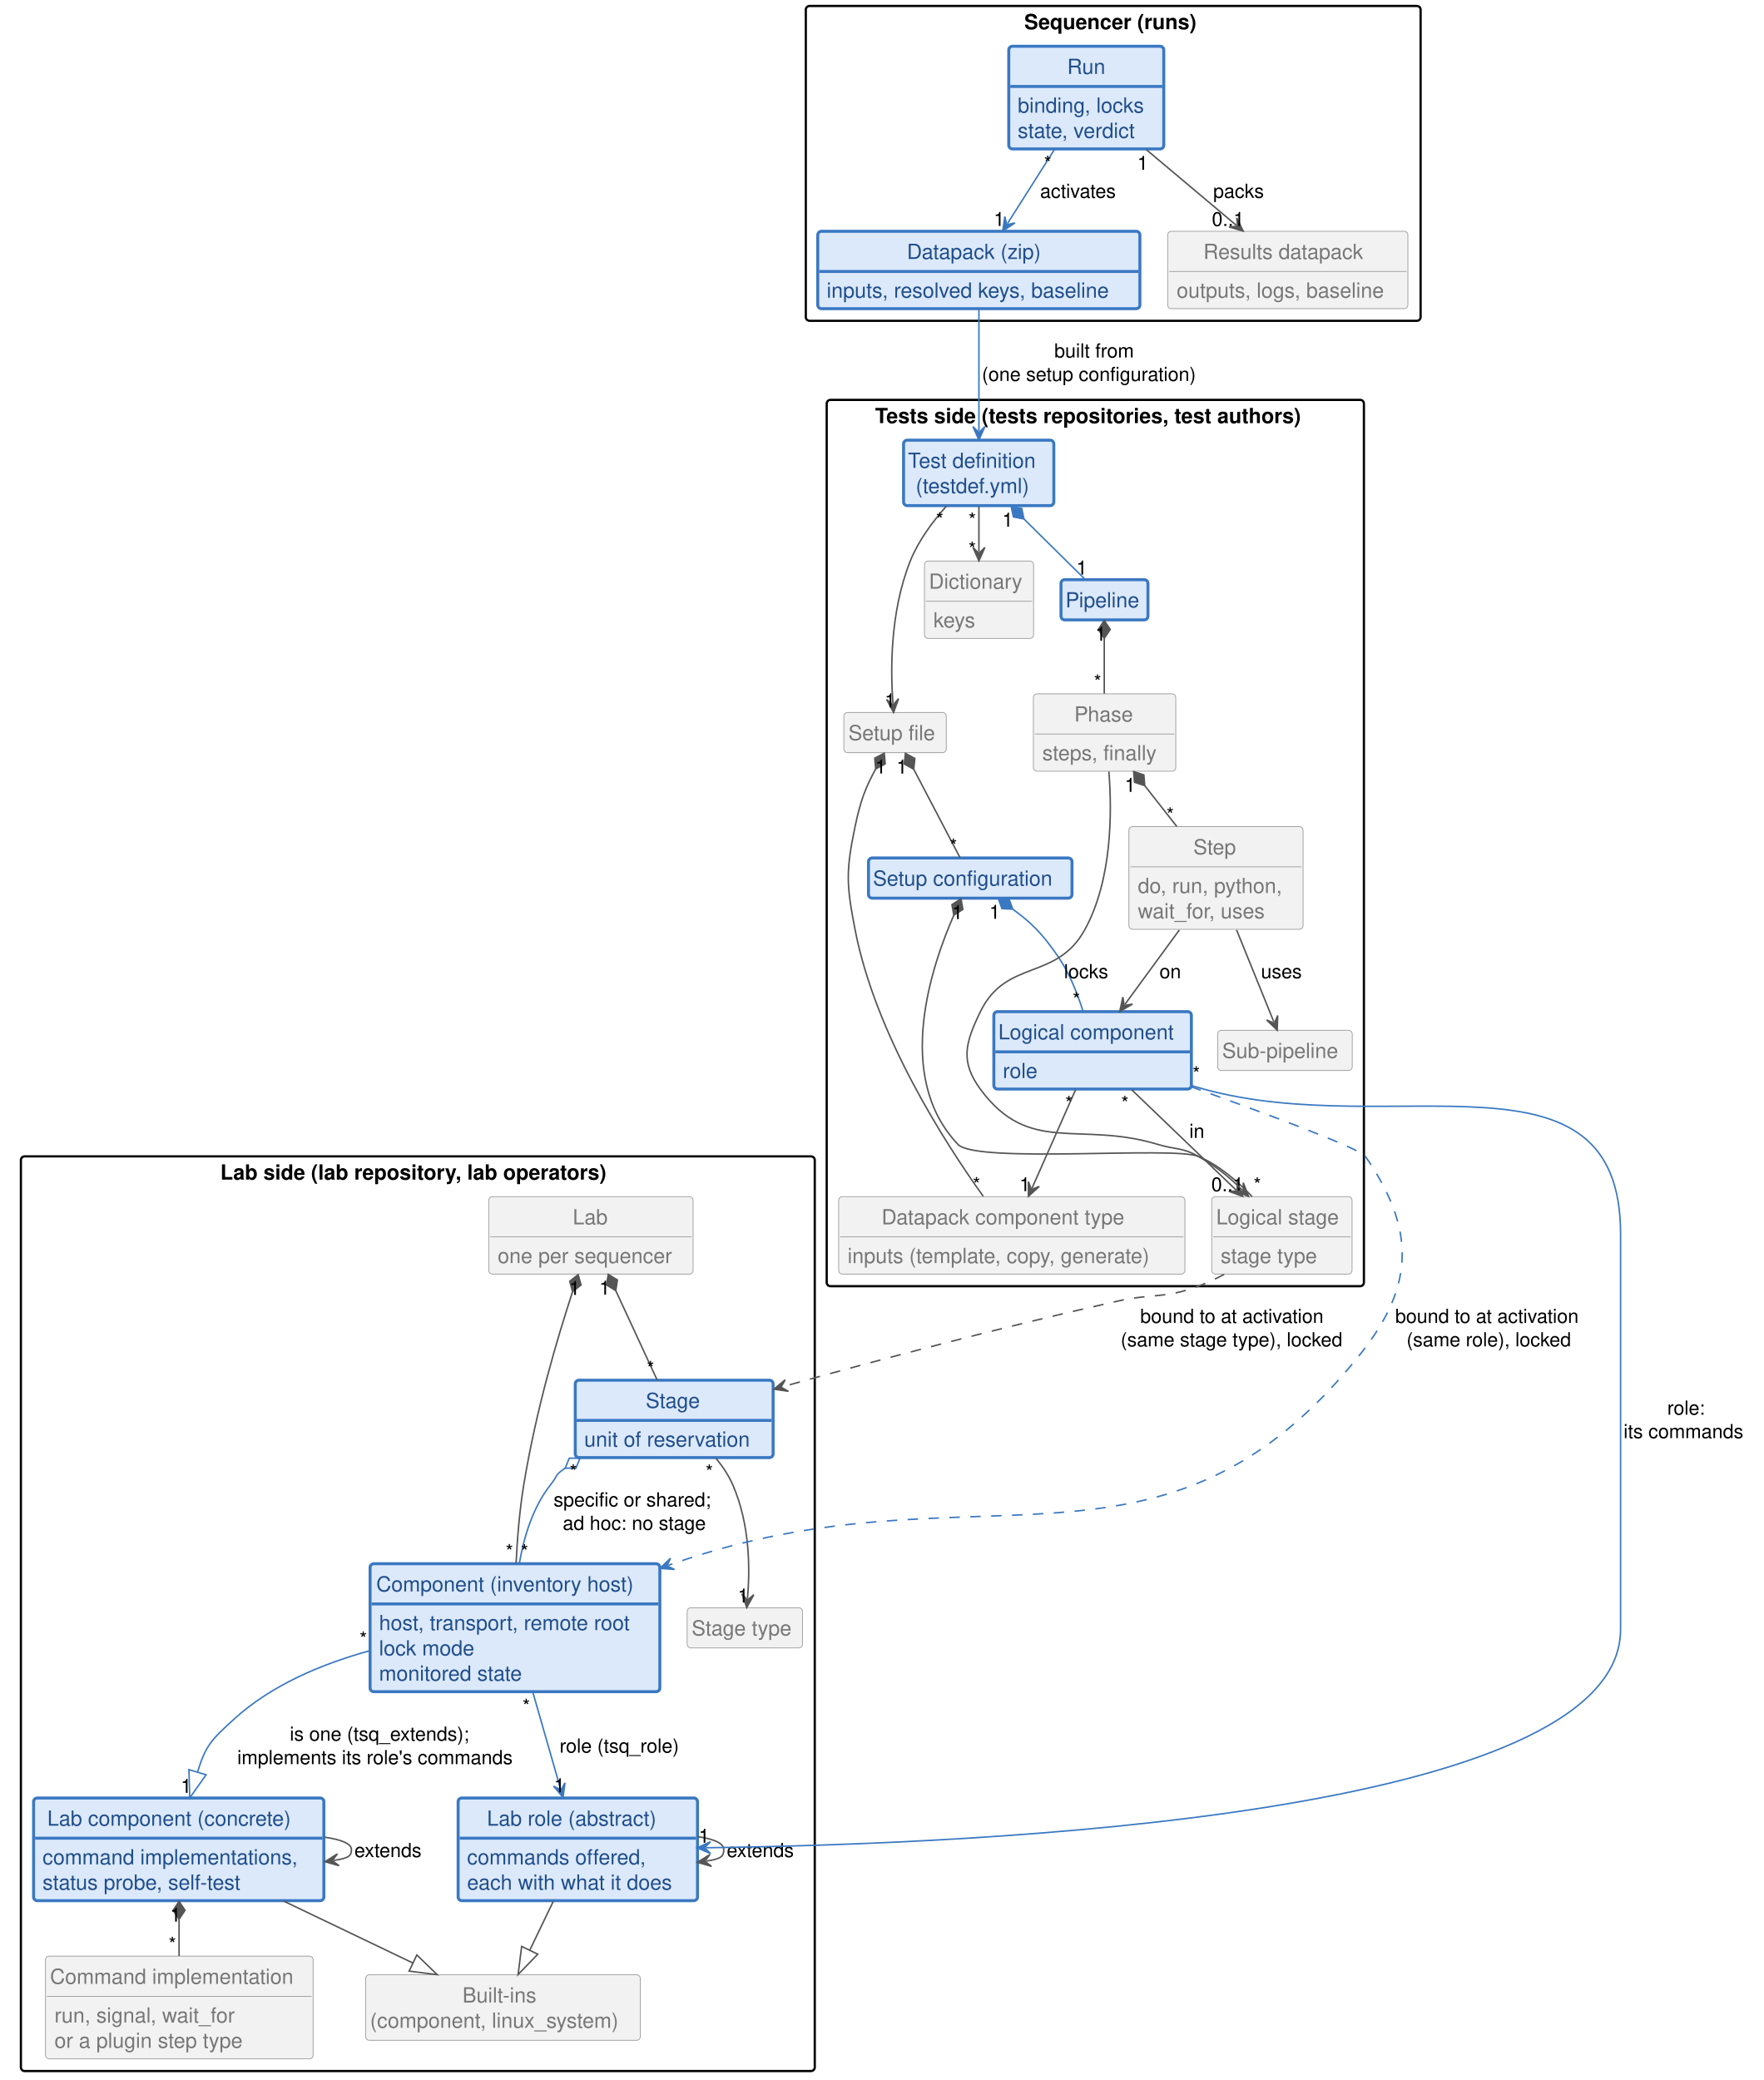
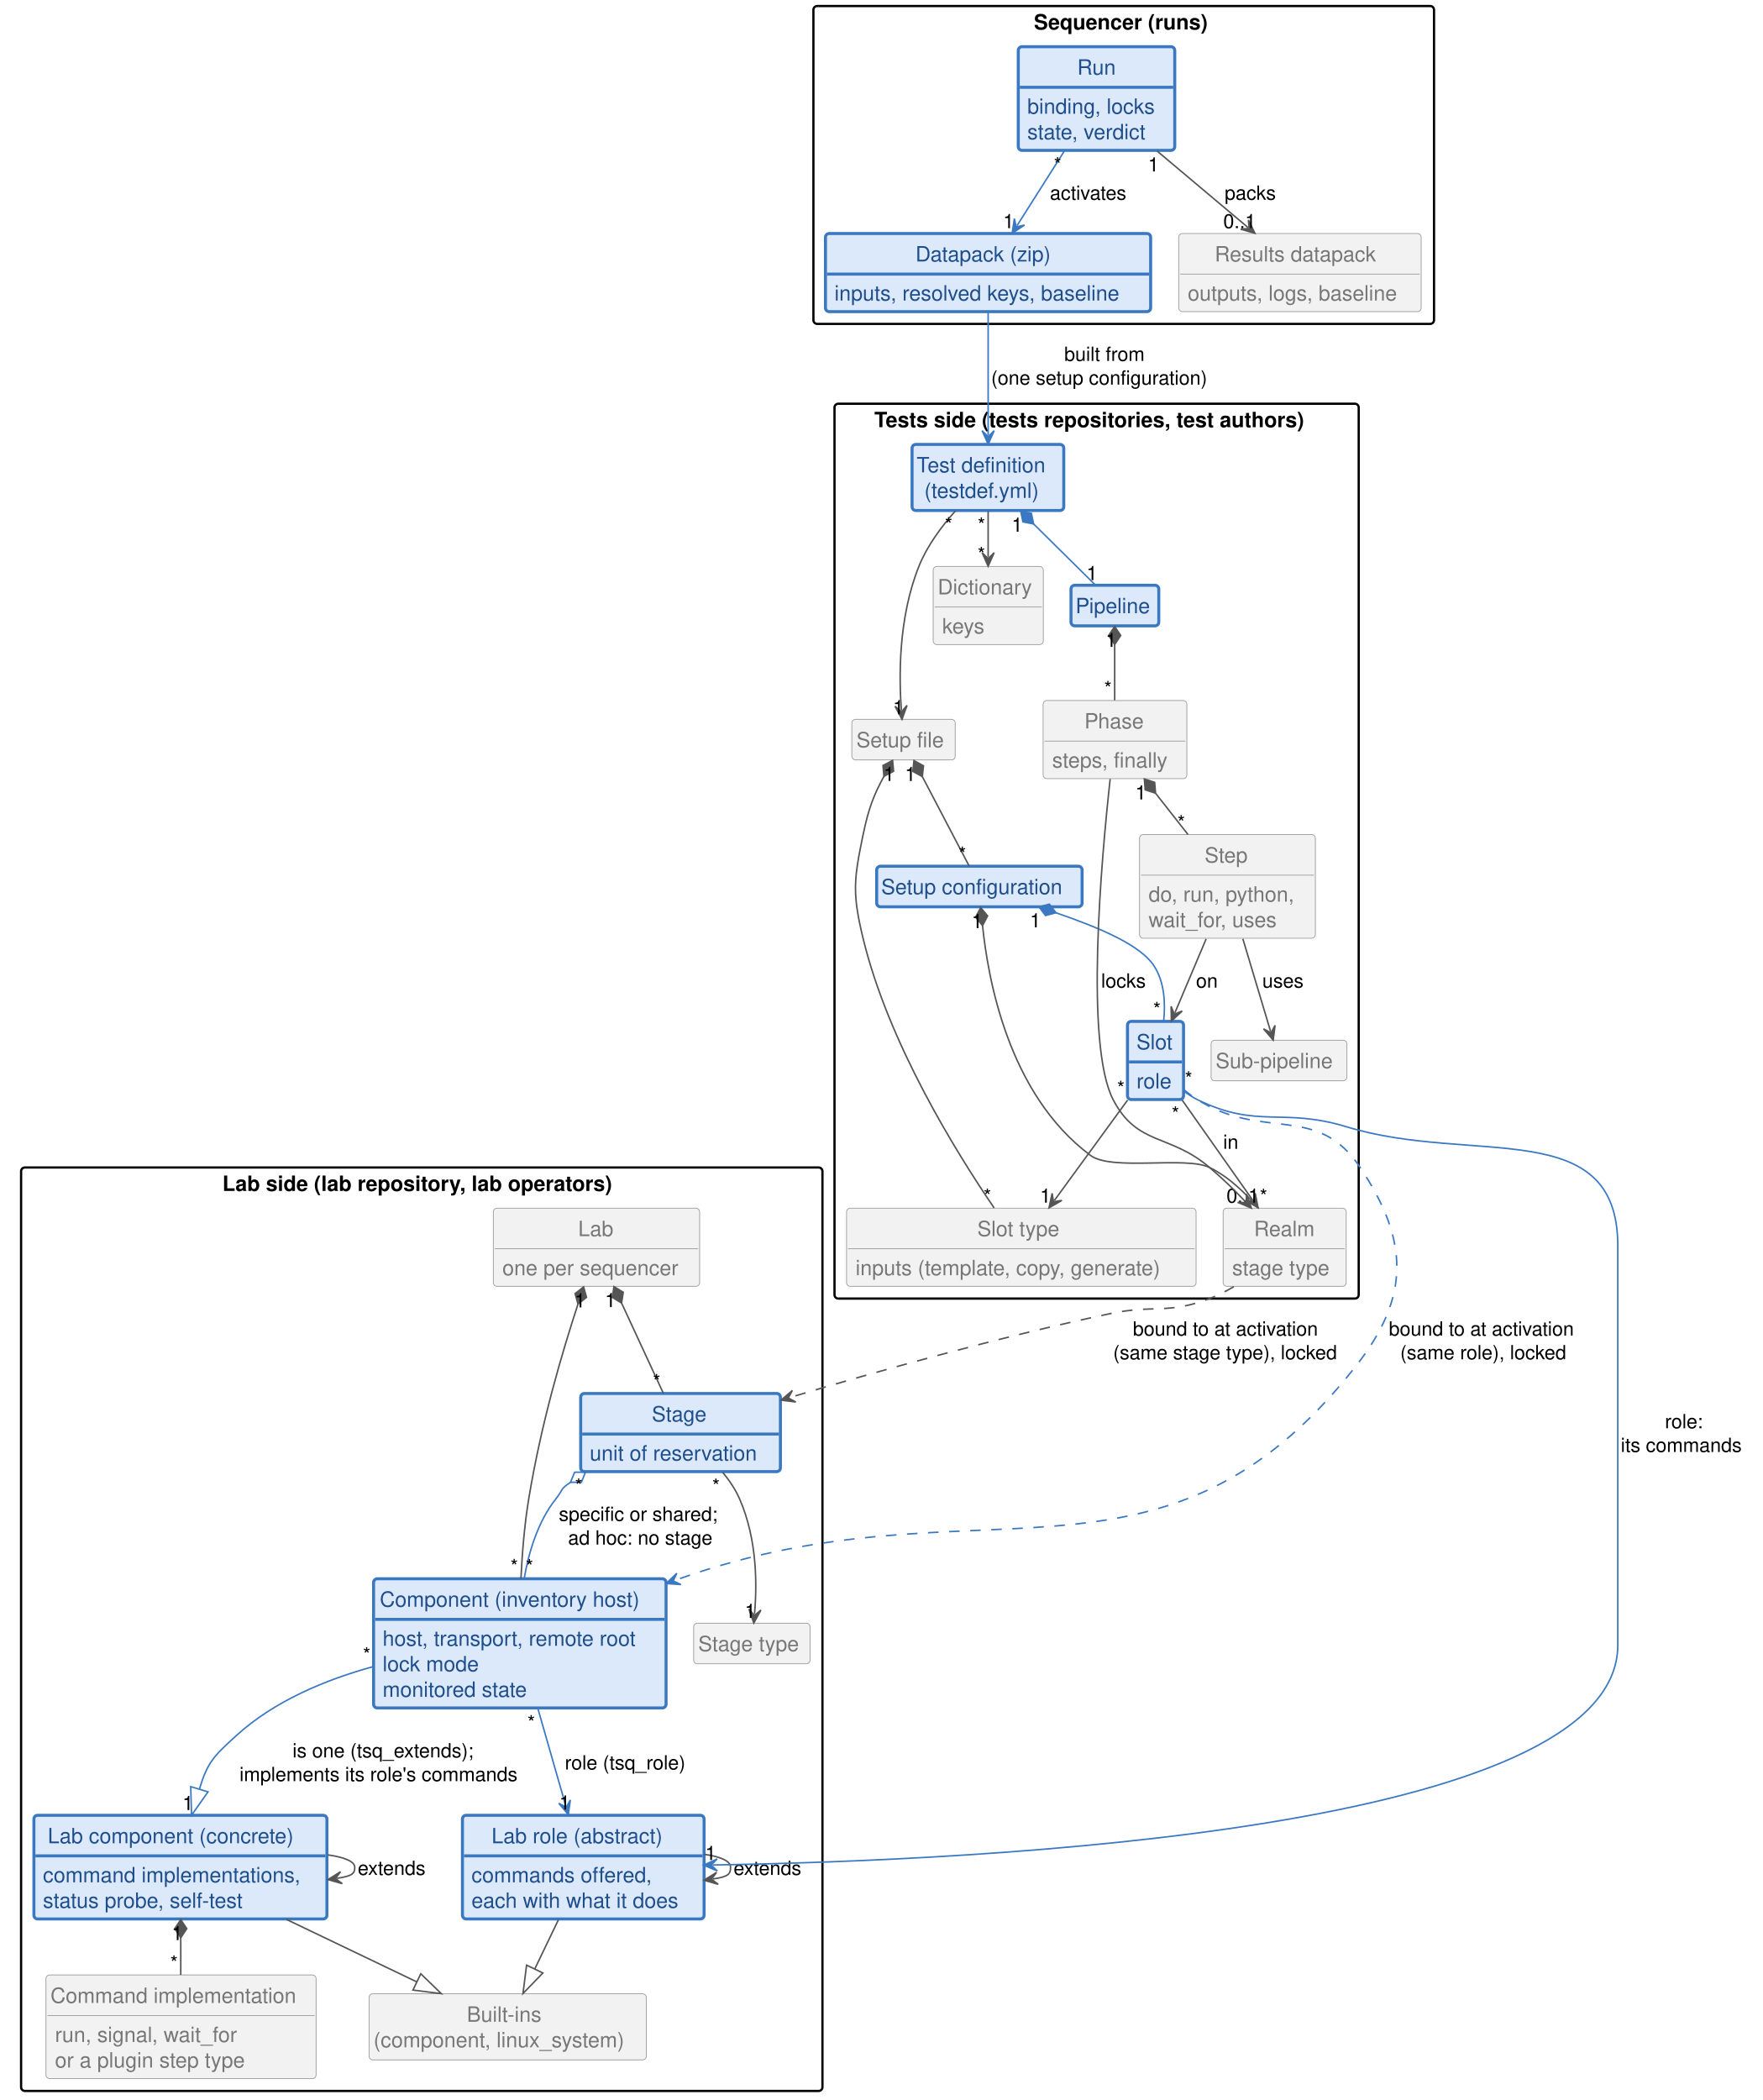
- <svg xmlns="http://www.w3.org/2000/svg" contentStyleType="text/css" data-diagram-type="CLASS" height="1394px" preserveAspectRatio="none" style="width:1182px;height:1394px;background:#FFFFFF;" version="1.1" viewBox="0 0 1182 1394" width="1182px" zoomAndPan="magnify">
+ <svg xmlns="http://www.w3.org/2000/svg" contentStyleType="text/css" data-diagram-type="CLASS" height="1394px" preserveAspectRatio="none" style="width:1170px;height:1394px;background:#FFFFFF;" version="1.1" viewBox="0 0 1170 1394" width="1170px" zoomAndPan="magnify">
  <defs />
  <g>
    <g class="cluster" data-entity="labside" data-source-line="16" data-uid="ent0002" id="cluster_labside">
      <rect fill="none" height="613" rx="2.5" ry="2.5" style="stroke:#000000;stroke-width:1.5;" width="532" x="14" y="775" />
      <text fill="#000000" font-family="Helvetica" font-size="14" font-weight="bold" lengthAdjust="spacing" textLength="264.735" x="147.632" y="790.562">Lab side (lab repository, lab operators)</text>
    </g>
    <g class="cluster" data-entity="testside" data-source-line="44" data-uid="ent0011" id="cluster_testside">
-       <rect fill="none" height="594" rx="2.5" ry="2.5" style="stroke:#000000;stroke-width:1.5;" width="360" x="554" y="268" />
-       <text fill="#000000" font-family="Helvetica" font-size="14" font-weight="bold" lengthAdjust="spacing" textLength="295.101" x="586.45" y="283.562">Tests side (tests repositories, test authors)</text>
+       <rect fill="none" height="594" rx="2.5" ry="2.5" style="stroke:#000000;stroke-width:1.5;" width="348" x="554" y="268" />
+       <text fill="#000000" font-family="Helvetica" font-size="14" font-weight="bold" lengthAdjust="spacing" textLength="295.101" x="580.45" y="283.562">Tests side (tests repositories, test authors)</text>
    </g>
    <g class="cluster" data-entity="runside" data-source-line="71" data-uid="ent0023" id="cluster_runside">
      <rect fill="none" height="211" rx="2.5" ry="2.5" style="stroke:#000000;stroke-width:1.5;" width="412" x="540" y="4" />
      <text fill="#000000" font-family="Helvetica" font-size="14" font-weight="bold" lengthAdjust="spacing" textLength="119.226" x="686.387" y="19.562">Sequencer (runs)</text>
    </g>
    <g class="entity" data-entity="Lab" data-source-line="17" data-uid="ent0003" id="entity_Lab">
      <rect fill="#F2F2F2" height="51.879" rx="2.5" ry="2.5" style="stroke:#9A9A9A;stroke-width:0.5;" width="136.975" x="327.5" y="802" />
      <text fill="#777777" font-family="Helvetica" font-size="14" lengthAdjust="spacing" textLength="24.35" x="383.812" y="820.562">Lab</text>
      <line style="stroke:#9A9A9A;stroke-width:0.5;" x1="328.5" x2="463.475" y1="828.939" y2="828.939" />
      <text fill="#777777" font-family="Helvetica" font-size="14" lengthAdjust="spacing" textLength="124.975" x="333.5" y="846.502">one per sequencer</text>
    </g>
    <g class="entity" data-entity="Stage" data-source-line="20" data-uid="ent0004" id="entity_Stage">
      <rect fill="#DCE9FA" height="51.879" rx="2.5" ry="2.5" style="stroke:#3A78C2;stroke-width:2;" width="132.593" x="385.5" y="925" />
      <text fill="#1F4E8C" font-family="Helvetica" font-size="14" lengthAdjust="spacing" textLength="38.172" x="432.71" y="943.562">Stage</text>
      <line style="stroke:#3A78C2;stroke-width:2;" x1="386.5" x2="517.093" y1="951.939" y2="951.939" />
      <text fill="#1F4E8C" font-family="Helvetica" font-size="14" lengthAdjust="spacing" textLength="120.593" x="391.5" y="969.502">unit of reservation</text>
    </g>
    <g class="entity" data-entity="StageType" data-source-line="23" data-uid="ent0005" id="entity_StageType">
      <rect fill="#F2F2F2" height="26.939" rx="2.5" ry="2.5" style="stroke:#9A9A9A;stroke-width:0.5;" width="77.292" x="460.5" y="1077.5" />
      <text fill="#777777" font-family="Helvetica" font-size="14" lengthAdjust="spacing" textLength="71.292" x="463.5" y="1096.062">Stage type</text>
    </g>
    <g class="entity" data-entity="Component" data-source-line="24" data-uid="ent0006" id="entity_Component">
      <rect fill="#DCE9FA" height="85.758" rx="2.5" ry="2.5" style="stroke:#3A78C2;stroke-width:2;" width="194.185" x="248" y="1048" />
      <text fill="#1F4E8C" font-family="Helvetica" font-size="14" lengthAdjust="spacing" textLength="185.944" x="252.12" y="1066.562">Component (inventory host)</text>
      <line style="stroke:#3A78C2;stroke-width:2;" x1="249" x2="441.185" y1="1074.939" y2="1074.939" />
      <text fill="#1F4E8C" font-family="Helvetica" font-size="14" lengthAdjust="spacing" textLength="182.185" x="254" y="1092.502">host, transport, remote root</text>
      <text fill="#1F4E8C" font-family="Helvetica" font-size="14" lengthAdjust="spacing" textLength="68.797" x="254" y="1109.441">lock mode</text>
      <text fill="#1F4E8C" font-family="Helvetica" font-size="14" lengthAdjust="spacing" textLength="103.811" x="254" y="1126.381">monitored state</text>
    </g>
    <g class="entity" data-entity="LabRole" data-source-line="29" data-uid="ent0007" id="entity_LabRole">
      <rect fill="#DCE9FA" height="68.818" rx="2.5" ry="2.5" style="stroke:#3A78C2;stroke-width:2;" width="160.422" x="307" y="1205" />
      <text fill="#1F4E8C" font-family="Helvetica" font-size="14" lengthAdjust="spacing" textLength="121.769" x="326.327" y="1223.562">Lab role (abstract)</text>
      <line style="stroke:#3A78C2;stroke-width:2;" x1="308" x2="466.422" y1="1231.939" y2="1231.939" />
      <text fill="#1F4E8C" font-family="Helvetica" font-size="14" lengthAdjust="spacing" textLength="129.91" x="313" y="1249.502">commands offered,</text>
      <text fill="#1F4E8C" font-family="Helvetica" font-size="14" lengthAdjust="spacing" textLength="148.422" x="313" y="1266.441">each with what it does</text>
    </g>
    <g class="entity" data-entity="LabComp" data-source-line="33" data-uid="ent0008" id="entity_LabComp">
      <rect fill="#DCE9FA" height="68.818" rx="2.5" ry="2.5" style="stroke:#3A78C2;stroke-width:2;" width="194.54" x="22.5" y="1205" />
      <text fill="#1F4E8C" font-family="Helvetica" font-size="14" lengthAdjust="spacing" textLength="176.183" x="31.679" y="1223.562">Lab component (concrete)</text>
      <line style="stroke:#3A78C2;stroke-width:2;" x1="23.5" x2="216.04" y1="1231.939" y2="1231.939" />
      <text fill="#1F4E8C" font-family="Helvetica" font-size="14" lengthAdjust="spacing" textLength="182.54" x="28.5" y="1249.502">command implementations,</text>
      <text fill="#1F4E8C" font-family="Helvetica" font-size="14" lengthAdjust="spacing" textLength="146.234" x="28.5" y="1266.441">status probe, self-test</text>
    </g>
    <g class="entity" data-entity="BaseType" data-source-line="37" data-uid="ent0009" id="entity_BaseType">
      <rect fill="#F2F2F2" height="43.879" rx="2.5" ry="2.5" style="stroke:#9A9A9A;stroke-width:0.5;" width="184.103" x="245" y="1323.5" />
      <text fill="#777777" font-family="Helvetica" font-size="14" lengthAdjust="spacing" textLength="54.291" x="309.906" y="1342.062">Built-ins</text>
      <text fill="#777777" font-family="Helvetica" font-size="14" lengthAdjust="spacing" textLength="178.103" x="248" y="1359.002">(component, linux_system)</text>
    </g>
    <g class="entity" data-entity="Command" data-source-line="38" data-uid="ent0010" id="entity_Command">
      <rect fill="#F2F2F2" height="68.818" rx="2.5" ry="2.5" style="stroke:#9A9A9A;stroke-width:0.5;" width="179.346" x="30.5" y="1311" />
      <text fill="#777777" font-family="Helvetica" font-size="14" lengthAdjust="spacing" textLength="173.346" x="33.5" y="1329.562">Command implementation</text>
      <line style="stroke:#9A9A9A;stroke-width:0.5;" x1="31.5" x2="208.846" y1="1337.939" y2="1337.939" />
      <text fill="#777777" font-family="Helvetica" font-size="14" lengthAdjust="spacing" textLength="129.172" x="36.5" y="1355.502">run, signal, wait_for</text>
      <text fill="#777777" font-family="Helvetica" font-size="14" lengthAdjust="spacing" textLength="135.652" x="36.5" y="1372.441">or a plugin step type</text>
    </g>
    <g class="entity" data-entity="TestDef" data-source-line="45" data-uid="ent0012" id="entity_TestDef">
      <rect fill="#DCE9FA" height="43.879" rx="2.5" ry="2.5" style="stroke:#3A78C2;stroke-width:2;" width="100.712" x="605.5" y="295" />
      <text fill="#1F4E8C" font-family="Helvetica" font-size="14" lengthAdjust="spacing" textLength="94.712" x="608.5" y="313.562">Test definition</text>
      <text fill="#1F4E8C" font-family="Helvetica" font-size="14" lengthAdjust="spacing" textLength="84.397" x="613.658" y="330.502">(testdef.yml)</text>
    </g>
    <g class="entity" data-entity="Setup" data-source-line="46" data-uid="ent0013" id="entity_Setup">
      <rect fill="#F2F2F2" height="26.939" rx="2.5" ry="2.5" style="stroke:#9A9A9A;stroke-width:0.5;" width="68.638" x="565.5" y="477.5" />
      <text fill="#777777" font-family="Helvetica" font-size="14" lengthAdjust="spacing" textLength="62.638" x="568.5" y="496.062">Setup file</text>
    </g>
    <g class="entity" data-entity="SetupConf" data-source-line="47" data-uid="ent0014" id="entity_SetupConf">
      <rect fill="#DCE9FA" height="26.939" rx="2.5" ry="2.5" style="stroke:#3A78C2;stroke-width:2;" width="136.382" x="582" y="575" />
      <text fill="#1F4E8C" font-family="Helvetica" font-size="14" lengthAdjust="spacing" textLength="130.382" x="585" y="593.562">Setup configuration</text>
    </g>
    <g class="entity" data-entity="LStage" data-source-line="48" data-uid="ent0015" id="entity_LStage">
-       <rect fill="#F2F2F2" height="51.879" rx="2.5" ry="2.5" style="stroke:#9A9A9A;stroke-width:0.5;" width="94.054" x="812" y="802" />
-       <text fill="#777777" font-family="Helvetica" font-size="14" lengthAdjust="spacing" textLength="88.054" x="815" y="820.562">Logical stage</text>
-       <line style="stroke:#9A9A9A;stroke-width:0.5;" x1="813" x2="905.054" y1="828.939" y2="828.939" />
+       <rect fill="#F2F2F2" height="51.879" rx="2.5" ry="2.5" style="stroke:#9A9A9A;stroke-width:0.5;" width="81.699" x="812" y="802" />
+       <text fill="#777777" font-family="Helvetica" font-size="14" lengthAdjust="spacing" textLength="40.688" x="832.506" y="820.562">Realm</text>
+       <line style="stroke:#9A9A9A;stroke-width:0.5;" x1="813" x2="892.699" y1="828.939" y2="828.939" />
      <text fill="#777777" font-family="Helvetica" font-size="14" lengthAdjust="spacing" textLength="69.699" x="818" y="846.502">stage type</text>
    </g>
    <g class="entity" data-entity="LComp" data-source-line="51" data-uid="ent0016" id="entity_LComp">
-       <rect fill="#DCE9FA" height="51.879" rx="2.5" ry="2.5" style="stroke:#3A78C2;stroke-width:2;" width="132.383" x="666" y="678" />
-       <text fill="#1F4E8C" font-family="Helvetica" font-size="14" lengthAdjust="spacing" textLength="126.383" x="669" y="696.562">Logical component</text>
-       <line style="stroke:#3A78C2;stroke-width:2;" x1="667" x2="797.383" y1="704.939" y2="704.939" />
-       <text fill="#1F4E8C" font-family="Helvetica" font-size="14" lengthAdjust="spacing" textLength="25.218" x="672" y="722.502">role</text>
+       <rect fill="#DCE9FA" height="51.879" rx="2.5" ry="2.5" style="stroke:#3A78C2;stroke-width:2;" width="37.218" x="748.5" y="678" />
+       <text fill="#1F4E8C" font-family="Helvetica" font-size="14" lengthAdjust="spacing" textLength="25.348" x="754.435" y="696.562">Slot</text>
+       <line style="stroke:#3A78C2;stroke-width:2;" x1="749.5" x2="784.718" y1="704.939" y2="704.939" />
+       <text fill="#1F4E8C" font-family="Helvetica" font-size="14" lengthAdjust="spacing" textLength="25.218" x="754.5" y="722.502">role</text>
    </g>
    <g class="entity" data-entity="DpType" data-source-line="54" data-uid="ent0017" id="entity_DpType">
      <rect fill="#F2F2F2" height="51.879" rx="2.5" ry="2.5" style="stroke:#9A9A9A;stroke-width:0.5;" width="232.035" x="562" y="802" />
-       <text fill="#777777" font-family="Helvetica" font-size="14" lengthAdjust="spacing" textLength="174.487" x="590.774" y="820.562">Datapack component type</text>
+       <text fill="#777777" font-family="Helvetica" font-size="14" lengthAdjust="spacing" textLength="58.468" x="648.784" y="820.562">Slot type</text>
      <line style="stroke:#9A9A9A;stroke-width:0.5;" x1="563" x2="793.035" y1="828.939" y2="828.939" />
      <text fill="#777777" font-family="Helvetica" font-size="14" lengthAdjust="spacing" textLength="220.035" x="568" y="846.502">inputs (template, copy, generate)</text>
    </g>
    <g class="entity" data-entity="Dict" data-source-line="57" data-uid="ent0018" id="entity_Dict">
      <rect fill="#F2F2F2" height="51.879" rx="2.5" ry="2.5" style="stroke:#9A9A9A;stroke-width:0.5;" width="73.129" x="619.5" y="376" />
      <text fill="#777777" font-family="Helvetica" font-size="14" lengthAdjust="spacing" textLength="67.129" x="622.5" y="394.562">Dictionary</text>
      <line style="stroke:#9A9A9A;stroke-width:0.5;" x1="620.5" x2="691.629" y1="402.94" y2="402.94" />
      <text fill="#777777" font-family="Helvetica" font-size="14" lengthAdjust="spacing" textLength="31.104" x="625.5" y="420.502">keys</text>
    </g>
    <g class="entity" data-entity="Pipeline" data-source-line="60" data-uid="ent0019" id="entity_Pipeline">
      <rect fill="#DCE9FA" height="26.939" rx="2.5" ry="2.5" style="stroke:#3A78C2;stroke-width:2;" width="58.281" x="711" y="388.5" />
      <text fill="#1F4E8C" font-family="Helvetica" font-size="14" lengthAdjust="spacing" textLength="52.281" x="714" y="407.062">Pipeline</text>
    </g>
    <g class="entity" data-entity="Phase" data-source-line="61" data-uid="ent0020" id="entity_Phase">
      <rect fill="#F2F2F2" height="51.879" rx="2.5" ry="2.5" style="stroke:#9A9A9A;stroke-width:0.5;" width="95.419" x="692.5" y="465" />
      <text fill="#777777" font-family="Helvetica" font-size="14" lengthAdjust="spacing" textLength="40.633" x="719.893" y="483.562">Phase</text>
      <line style="stroke:#9A9A9A;stroke-width:0.5;" x1="693.5" x2="786.919" y1="491.94" y2="491.94" />
      <text fill="#777777" font-family="Helvetica" font-size="14" lengthAdjust="spacing" textLength="83.419" x="698.5" y="509.502">steps, finally</text>
    </g>
    <g class="entity" data-entity="Step" data-source-line="64" data-uid="ent0021" id="entity_Step">
      <rect fill="#F2F2F2" height="68.818" rx="2.5" ry="2.5" style="stroke:#9A9A9A;stroke-width:0.5;" width="116.727" x="756.5" y="554" />
      <text fill="#777777" font-family="Helvetica" font-size="14" lengthAdjust="spacing" textLength="30.297" x="799.715" y="572.562">Step</text>
      <line style="stroke:#9A9A9A;stroke-width:0.5;" x1="757.5" x2="872.227" y1="580.939" y2="580.939" />
      <text fill="#777777" font-family="Helvetica" font-size="14" lengthAdjust="spacing" textLength="104.727" x="762.5" y="598.502">do, run, python,</text>
      <text fill="#777777" font-family="Helvetica" font-size="14" lengthAdjust="spacing" textLength="91.711" x="762.5" y="615.441">wait_for, uses</text>
    </g>
    <g class="entity" data-entity="SubPipe" data-source-line="68" data-uid="ent0022" id="entity_SubPipe">
-       <rect fill="#F2F2F2" height="26.939" rx="2.5" ry="2.5" style="stroke:#9A9A9A;stroke-width:0.5;" width="90.185" x="816" y="690.5" />
-       <text fill="#777777" font-family="Helvetica" font-size="14" lengthAdjust="spacing" textLength="84.185" x="819" y="709.062">Sub-pipeline</text>
+       <rect fill="#F2F2F2" height="26.939" rx="2.5" ry="2.5" style="stroke:#9A9A9A;stroke-width:0.5;" width="90.185" x="804" y="690.5" />
+       <text fill="#777777" font-family="Helvetica" font-size="14" lengthAdjust="spacing" textLength="84.185" x="807" y="709.062">Sub-pipeline</text>
    </g>
    <g class="entity" data-entity="Datapack" data-source-line="72" data-uid="ent0024" id="entity_Datapack">
      <rect fill="#DCE9FA" height="51.879" rx="2.5" ry="2.5" style="stroke:#3A78C2;stroke-width:2;" width="215.875" x="548" y="155" />
      <text fill="#1F4E8C" font-family="Helvetica" font-size="14" lengthAdjust="spacing" textLength="96.366" x="607.754" y="173.562">Datapack (zip)</text>
      <line style="stroke:#3A78C2;stroke-width:2;" x1="549" x2="762.875" y1="181.94" y2="181.94" />
      <text fill="#1F4E8C" font-family="Helvetica" font-size="14" lengthAdjust="spacing" textLength="203.875" x="554" y="199.502">inputs, resolved keys, baseline</text>
    </g>
    <g class="entity" data-entity="Run" data-source-line="75" data-uid="ent0025" id="entity_Run">
      <rect fill="#DCE9FA" height="68.818" rx="2.5" ry="2.5" style="stroke:#3A78C2;stroke-width:2;" width="103.882" x="676" y="31" />
      <text fill="#1F4E8C" font-family="Helvetica" font-size="14" lengthAdjust="spacing" textLength="25.56" x="715.161" y="49.562">Run</text>
      <line style="stroke:#3A78C2;stroke-width:2;" x1="677" x2="778.882" y1="57.94" y2="57.94" />
      <text fill="#1F4E8C" font-family="Helvetica" font-size="14" lengthAdjust="spacing" textLength="91.882" x="682" y="75.502">binding, locks</text>
      <text fill="#1F4E8C" font-family="Helvetica" font-size="14" lengthAdjust="spacing" textLength="86.386" x="682" y="92.441">state, verdict</text>
    </g>
    <g class="entity" data-entity="Results" data-source-line="79" data-uid="ent0026" id="entity_Results">
      <rect fill="#F2F2F2" height="51.879" rx="2.5" ry="2.5" style="stroke:#9A9A9A;stroke-width:0.5;" width="160.976" x="782.5" y="155" />
      <text fill="#777777" font-family="Helvetica" font-size="14" lengthAdjust="spacing" textLength="113.128" x="806.424" y="173.562">Results datapack</text>
      <line style="stroke:#9A9A9A;stroke-width:0.5;" x1="783.5" x2="942.476" y1="181.94" y2="181.94" />
      <text fill="#777777" font-family="Helvetica" font-size="14" lengthAdjust="spacing" textLength="148.976" x="788.5" y="199.502">outputs, logs, baseline</text>
    </g>
    <g class="link" data-entity-1="Lab" data-entity-2="Stage" data-uid="lnk27" id="link_Lab_Stage">
      <polygon fill="#555555" points="407.603,854.071,406.493,861.196,412.643,864.962,413.753,857.836,407.603,854.071" style="stroke:#555555;stroke-width:1;" />
      <path d="M412.643,864.962 C422.254,885.728 430.805,904.203 440.412,924.961" fill="none" style="stroke:#555555;stroke-width:1;" />
      <text fill="#000000" font-family="Helvetica" font-size="13" lengthAdjust="spacing" textLength="6.513" x="433.412" y="921.555">*</text>
      <text fill="#000000" font-family="Helvetica" font-size="13" lengthAdjust="spacing" textLength="5.288" x="401.603" y="867.665">1</text>
    </g>
    <g class="link" data-entity-1="Lab" data-entity-2="Component" data-uid="lnk28" id="link_Lab_Component">
      <polygon fill="#555555" points="387.443,854.241,381.778,858.703,383.717,865.649,389.383,861.187,387.443,854.241" style="stroke:#555555;stroke-width:1;" />
      <path d="M383.717,865.649 C373.189,897.885 359.404,944.183 351,995 C348.169,1012.12 346.651,1031.178 345.845,1047.704" fill="none" style="stroke:#555555;stroke-width:1;" />
      <text fill="#000000" font-family="Helvetica" font-size="13" lengthAdjust="spacing" textLength="6.513" x="338.845" y="1044.297">*</text>
      <text fill="#000000" font-family="Helvetica" font-size="13" lengthAdjust="spacing" textLength="5.288" x="381.443" y="867.835">1</text>
    </g>
    <g class="link" data-entity-1="Stage" data-entity-2="Component" data-uid="lnk29" id="link_Stage_Component">
      <polygon fill="none" points="388.688,977.238,381.477,977.287,378.748,983.962,385.959,983.913,388.688,977.238" style="stroke:#3A78C2;stroke-width:1;" />
      <path d="M378.748,983.962 C371.343,988.971 374.443,988.132 369,995 C357.167,1009.932 351.094,1029.983 348.006,1047.814" fill="none" style="stroke:#3A78C2;stroke-width:1;" />
      <text fill="#000000" font-family="Helvetica" font-size="13" lengthAdjust="spacing" textLength="114.569" x="371" y="1009.594">specific or shared;</text>
      <text fill="#000000" font-family="Helvetica" font-size="13" lengthAdjust="spacing" textLength="102.324" x="377.122" y="1025.323">ad hoc: no stage</text>
      <text fill="#000000" font-family="Helvetica" font-size="13" lengthAdjust="spacing" textLength="6.513" x="349.006" y="1044.408">*</text>
      <text fill="#000000" font-family="Helvetica" font-size="13" lengthAdjust="spacing" textLength="6.513" x="381.688" y="990.832">*</text>
    </g>
    <g class="link" data-entity-1="Stage" data-entity-2="StageType" data-uid="lnk30" id="link_Stage_StageType">
      <polygon fill="#555555" points="500.42,1077.39,505.16,1068.757,500.839,1072.407,497.188,1068.086,500.42,1077.39" style="stroke:#555555;stroke-width:1;" />
      <path d="M479.784,977.342 C484.233,982.736 488.266,988.716 491,995 C502.951,1022.471 502.505,1052.607 500.923,1071.411" fill="none" style="stroke:#555555;stroke-width:1;" />
      <text fill="#000000" font-family="Helvetica" font-size="13" lengthAdjust="spacing" textLength="5.288" x="494.42" y="1073.983">1</text>
      <text fill="#000000" font-family="Helvetica" font-size="13" lengthAdjust="spacing" textLength="6.513" x="472.784" y="990.936">*</text>
    </g>
    <g class="link" data-entity-1="Component" data-entity-2="LabRole" data-uid="lnk31" id="link_Component_LabRole">
      <polygon fill="#3A78C2" points="377.275,1204.579,378.64,1194.825,375.897,1199.773,370.95,1197.03,377.275,1204.579" style="stroke:#3A78C2;stroke-width:1;" />
      <path d="M357.148,1134.374 C363.544,1156.683 369.627,1177.902 375.622,1198.812" fill="none" style="stroke:#3A78C2;stroke-width:1;" />
      <text fill="#000000" font-family="Helvetica" font-size="13" lengthAdjust="spacing" textLength="84.976" x="375" y="1174.594">role (tsq_role)</text>
      <text fill="#000000" font-family="Helvetica" font-size="13" lengthAdjust="spacing" textLength="5.288" x="371.275" y="1201.173">1</text>
      <text fill="#000000" font-family="Helvetica" font-size="13" lengthAdjust="spacing" textLength="6.513" x="350.148" y="1147.968">*</text>
    </g>
    <g class="link" data-entity-1="Component" data-entity-2="LabComp" data-uid="lnk32" id="link_Component_LabComp">
      <polygon fill="none" points="127.152,1204.946,138.102,1189.45,126.615,1185.98,127.152,1204.946" style="stroke:#3A78C2;stroke-width:1;" />
      <path d="M247.921,1106.278 C215.901,1115.043 182.099,1129.185 157,1152 C141.771,1165.843 137.776,1169.783 132.358,1187.715" fill="none" style="stroke:#3A78C2;stroke-width:1;" />
      <text fill="#000000" font-family="Helvetica" font-size="13" lengthAdjust="spacing" textLength="127.797" x="194.198" y="1166.594">is one (tsq_extends);</text>
      <text fill="#000000" font-family="Helvetica" font-size="13" lengthAdjust="spacing" textLength="198.193" x="159" y="1182.323">implements its role's commands</text>
      <text fill="#000000" font-family="Helvetica" font-size="13" lengthAdjust="spacing" textLength="5.288" x="121.152" y="1201.539">1</text>
      <text fill="#000000" font-family="Helvetica" font-size="13" lengthAdjust="spacing" textLength="6.513" x="240.921" y="1102.872">*</text>
    </g>
    <g class="link" data-entity-1="LabRole" data-entity-2="LabRole" data-uid="lnk33" id="link_LabRole_LabRole">
      <polygon fill="#555555" points="467.36,1248.098,476.823,1250.828,472.312,1247.413,475.727,1242.903,467.36,1248.098" style="stroke:#555555;stroke-width:1;" />
      <path d="M467.36,1230.902 C477.966,1232.368 485,1235.234 485,1239.5 C485,1243.766 483.909,1245.81 473.303,1247.276" fill="none" style="stroke:#555555;stroke-width:1;" />
      <text fill="#000000" font-family="Helvetica" font-size="13" lengthAdjust="spacing" textLength="49.01" x="487" y="1244.594">extends</text>
    </g>
    <g class="link" data-entity-1="LabComp" data-entity-2="LabComp" data-uid="lnk34" id="link_LabComp_LabComp">
      <polygon fill="#555555" points="217.744,1247.702,227.224,1250.375,222.693,1246.988,226.081,1242.457,217.744,1247.702" style="stroke:#555555;stroke-width:1;" />
      <path d="M217.744,1231.298 C228.534,1232.856 235.5,1235.59 235.5,1239.5 C235.5,1243.41 234.472,1245.287 223.683,1246.845" fill="none" style="stroke:#555555;stroke-width:1;" />
      <text fill="#000000" font-family="Helvetica" font-size="13" lengthAdjust="spacing" textLength="49.01" x="237.5" y="1244.594">extends</text>
    </g>
    <g class="link" data-entity-1="LabRole" data-entity-2="BaseType" data-uid="lnk35" id="link_LabRole_BaseType">
      <polygon fill="none" points="347.19,1323.305,360.397,1309.682,349.582,1304.483,347.19,1323.305" style="stroke:#555555;stroke-width:1;" />
      <path d="M370.766,1274.266 C363.01,1290.399 361.765,1292.99 354.989,1307.083" fill="none" style="stroke:#555555;stroke-width:1;" />
    </g>
    <g class="link" data-entity-1="LabComp" data-entity-2="BaseType" data-uid="lnk36" id="link_LabComp_BaseType">
      <polygon fill="none" points="292.978,1323.402,279.339,1310.212,274.153,1321.033,292.978,1323.402" style="stroke:#555555;stroke-width:1;" />
      <path d="M190.154,1274.122 C223.959,1290.324 247.231,1301.477 276.746,1315.622" fill="none" style="stroke:#555555;stroke-width:1;" />
    </g>
    <g class="link" data-entity-1="LabComp" data-entity-2="Command" data-uid="lnk37" id="link_LabComp_Command">
      <polygon fill="#555555" points="120,1274.266,116,1280.266,120,1286.266,124,1280.266,120,1274.266" style="stroke:#555555;stroke-width:1;" />
      <path d="M120,1286.266 C120,1298.009 120,1299.174 120,1310.904" fill="none" style="stroke:#555555;stroke-width:1;" />
      <text fill="#000000" font-family="Helvetica" font-size="13" lengthAdjust="spacing" textLength="6.513" x="113" y="1307.497">*</text>
      <text fill="#000000" font-family="Helvetica" font-size="13" lengthAdjust="spacing" textLength="5.288" x="114" y="1287.86">1</text>
    </g>
    <g class="link" data-entity-1="TestDef" data-entity-2="Setup" data-uid="lnk38" id="link_TestDef_Setup">
      <polygon fill="#555555" points="598.817,477.488,602.161,468.224,598.458,472.501,594.181,468.798,598.817,477.488" style="stroke:#555555;stroke-width:1;" />
      <path d="M634.245,339.175 C625.136,349.398 615.421,362.389 610,376 C596.18,410.7 596.835,449.931 598.386,471.503" fill="none" style="stroke:#555555;stroke-width:1;" />
      <text fill="#000000" font-family="Helvetica" font-size="13" lengthAdjust="spacing" textLength="5.288" x="592.817" y="474.082">1</text>
      <text fill="#000000" font-family="Helvetica" font-size="13" lengthAdjust="spacing" textLength="6.513" x="627.245" y="352.769">*</text>
    </g>
    <g class="link" data-entity-1="TestDef" data-entity-2="Pipeline" data-uid="lnk39" id="link_TestDef_Pipeline">
      <polygon fill="#3A78C2" points="677.632,339.375,679.089,346.437,686.168,347.809,684.712,340.746,677.632,339.375" style="stroke:#3A78C2;stroke-width:1;" />
      <path d="M686.168,347.809 C701.918,363.371 714.174,375.481 727.319,388.47" fill="none" style="stroke:#3A78C2;stroke-width:1;" />
      <text fill="#000000" font-family="Helvetica" font-size="13" lengthAdjust="spacing" textLength="5.288" x="721.319" y="385.064">1</text>
      <text fill="#000000" font-family="Helvetica" font-size="13" lengthAdjust="spacing" textLength="5.288" x="671.632" y="352.968">1</text>
    </g>
    <g class="link" data-entity-1="TestDef" data-entity-2="Dict" data-uid="lnk40" id="link_TestDef_Dict">
      <polygon fill="#555555" points="656,375.865,660,366.865,656,370.865,652,366.865,656,375.865" style="stroke:#555555;stroke-width:1;" />
      <path d="M656,339.375 C656,350.518 656,358.216 656,369.865" fill="none" style="stroke:#555555;stroke-width:1;" />
      <text fill="#000000" font-family="Helvetica" font-size="13" lengthAdjust="spacing" textLength="6.513" x="649" y="372.459">*</text>
      <text fill="#000000" font-family="Helvetica" font-size="13" lengthAdjust="spacing" textLength="6.513" x="649" y="352.968">*</text>
    </g>
    <g class="link" data-entity-1="Setup" data-entity-2="SetupConf" data-uid="lnk41" id="link_Setup_SetupConf">
      <polygon fill="#555555" points="606.743,504.88,605.982,512.05,612.309,515.511,613.07,508.34,606.743,504.88" style="stroke:#555555;stroke-width:1;" />
      <path d="M612.309,515.511 C621.905,533.839 633.826,556.609 643.364,574.824" fill="none" style="stroke:#555555;stroke-width:1;" />
      <text fill="#000000" font-family="Helvetica" font-size="13" lengthAdjust="spacing" textLength="6.513" x="636.364" y="571.418">*</text>
      <text fill="#000000" font-family="Helvetica" font-size="13" lengthAdjust="spacing" textLength="5.288" x="600.743" y="518.473">1</text>
    </g>
    <g class="link" data-entity-1="Setup" data-entity-2="DpType" data-uid="lnk42" id="link_Setup_DpType">
      <polygon fill="#555555" points="592.569,504.783,586.189,508.144,586.837,515.326,593.217,511.964,592.569,504.783" style="stroke:#555555;stroke-width:1;" />
-       <path d="M586.837,515.326 C580.213,527.512 576.735,536.07 573,554 C566.746,584.022 567.177,592.891 573,623 C586.54,693.003 632.48,764.848 658.891,801.734" fill="none" style="stroke:#555555;stroke-width:1;" />
-       <text fill="#000000" font-family="Helvetica" font-size="13" lengthAdjust="spacing" textLength="6.513" x="651.891" y="798.328">*</text>
+       <path d="M586.837,515.326 C580.213,527.512 576.735,536.07 573,554 C566.746,584.022 565.78,593.195 573,623 C589.834,692.49 634.683,764.826 659.985,801.853" fill="none" style="stroke:#555555;stroke-width:1;" />
+       <text fill="#000000" font-family="Helvetica" font-size="13" lengthAdjust="spacing" textLength="6.513" x="652.985" y="798.447">*</text>
      <text fill="#000000" font-family="Helvetica" font-size="13" lengthAdjust="spacing" textLength="5.288" x="586.569" y="518.376">1</text>
    </g>
    <g class="link" data-entity-1="SetupConf" data-entity-2="LStage" data-uid="lnk43" id="link_SetupConf_LStage">
-       <polygon fill="#555555" points="643.984,602.373,637.916,606.269,639.179,613.369,645.247,609.472,643.984,602.373" style="stroke:#555555;stroke-width:1;" />
-       <path d="M639.179,613.369 C624.957,645.921 598.409,721.189 642,767 C654.347,779.975 786.496,768.041 803,775 C816.814,780.825 829.344,791.639 839.032,801.903" fill="none" style="stroke:#555555;stroke-width:1;" />
-       <text fill="#000000" font-family="Helvetica" font-size="13" lengthAdjust="spacing" textLength="6.513" x="840.032" y="798.497">*</text>
-       <text fill="#000000" font-family="Helvetica" font-size="13" lengthAdjust="spacing" textLength="5.288" x="637.984" y="615.966">1</text>
+       <polygon fill="#555555" points="651.045,602.478,647.682,608.857,652.276,614.415,655.639,608.036,651.045,602.478" style="stroke:#555555;stroke-width:1;" />
+       <path d="M652.276,614.415 C655.739,647.993 668.767,726.017 724,767 C738.17,777.514 787.134,767.278 803,775 C815.612,781.139 826.759,791.859 835.309,801.977" fill="none" style="stroke:#555555;stroke-width:1;" />
+       <text fill="#000000" font-family="Helvetica" font-size="13" lengthAdjust="spacing" textLength="6.513" x="836.309" y="798.571">*</text>
+       <text fill="#000000" font-family="Helvetica" font-size="13" lengthAdjust="spacing" textLength="5.288" x="645.045" y="616.072">1</text>
    </g>
    <g class="link" data-entity-1="SetupConf" data-entity-2="LComp" data-uid="lnk44" id="link_SetupConf_LComp">
-       <polygon fill="#3A78C2" points="668.979,602.193,671.448,608.968,678.652,609.295,676.182,602.519,668.979,602.193" style="stroke:#3A78C2;stroke-width:1;" />
-       <path d="M678.652,609.295 C691.465,618.702 698.263,625.447 709,641 C716.631,652.054 722.091,665.955 725.77,677.791" fill="none" style="stroke:#3A78C2;stroke-width:1;" />
-       <text fill="#000000" font-family="Helvetica" font-size="13" lengthAdjust="spacing" textLength="6.513" x="718.77" y="674.384">*</text>
-       <text fill="#000000" font-family="Helvetica" font-size="13" lengthAdjust="spacing" textLength="5.288" x="662.979" y="615.787">1</text>
+       <polygon fill="#3A78C2" points="689.713,602.003,694.082,607.74,701.058,605.912,696.688,600.176,689.713,602.003" style="stroke:#3A78C2;stroke-width:1;" />
+       <path d="M701.058,605.912 C730.983,616.223 757.002,627.402 766,641 C773.069,651.684 773.782,665.832 772.521,677.915" fill="none" style="stroke:#3A78C2;stroke-width:1;" />
+       <text fill="#000000" font-family="Helvetica" font-size="13" lengthAdjust="spacing" textLength="6.513" x="765.521" y="674.509">*</text>
+       <text fill="#000000" font-family="Helvetica" font-size="13" lengthAdjust="spacing" textLength="5.288" x="683.713" y="615.597">1</text>
    </g>
    <g class="link" data-entity-1="LComp" data-entity-2="LStage" data-uid="lnk45" id="link_LComp_LStage">
-       <polygon fill="#555555" points="832.719,801.754,829,792.634,829.113,798.29,823.458,798.404,832.719,801.754" style="stroke:#555555;stroke-width:1;" />
-       <path d="M758.314,730.279 C780.111,751.217 806.605,776.668 828.392,797.597" fill="none" style="stroke:#555555;stroke-width:1;" />
-       <text fill="#000000" font-family="Helvetica" font-size="13" lengthAdjust="spacing" textLength="10.829" x="797" y="762.594">in</text>
-       <text fill="#000000" font-family="Helvetica" font-size="13" lengthAdjust="spacing" textLength="20.979" x="811.719" y="798.348">0..1</text>
-       <text fill="#000000" font-family="Helvetica" font-size="13" lengthAdjust="spacing" textLength="6.513" x="751.314" y="743.872">*</text>
+       <polygon fill="#555555" points="835.204,801.754,833.288,792.093,832.323,797.667,826.749,796.702,835.204,801.754" style="stroke:#555555;stroke-width:1;" />
+       <path d="M784.819,730.279 C799.579,751.217 816.993,775.921 831.747,796.85" fill="none" style="stroke:#555555;stroke-width:1;" />
+       <text fill="#000000" font-family="Helvetica" font-size="13" lengthAdjust="spacing" textLength="10.829" x="812" y="762.594">in</text>
+       <text fill="#000000" font-family="Helvetica" font-size="13" lengthAdjust="spacing" textLength="20.979" x="814.204" y="798.348">0..1</text>
+       <text fill="#000000" font-family="Helvetica" font-size="13" lengthAdjust="spacing" textLength="6.513" x="777.819" y="743.872">*</text>
    </g>
    <g class="link" data-entity-1="LComp" data-entity-2="DpType" data-uid="lnk46" id="link_LComp_DpType">
-       <polygon fill="#555555" points="689.174,801.754,696.475,795.143,691.198,797.182,689.159,791.905,689.174,801.754" style="stroke:#555555;stroke-width:1;" />
-       <path d="M720.811,730.279 C711.543,751.217 700.867,775.338 691.603,796.267" fill="none" style="stroke:#555555;stroke-width:1;" />
-       <text fill="#000000" font-family="Helvetica" font-size="13" lengthAdjust="spacing" textLength="5.288" x="683.174" y="798.348">1</text>
-       <text fill="#000000" font-family="Helvetica" font-size="13" lengthAdjust="spacing" textLength="6.513" x="713.811" y="743.872">*</text>
+       <polygon fill="#555555" points="696.417,801.754,704.953,796.84,699.364,797.715,698.49,792.126,696.417,801.754" style="stroke:#555555;stroke-width:1;" />
+       <path d="M748.559,730.279 C733.284,751.217 715.221,775.977 699.953,796.907" fill="none" style="stroke:#555555;stroke-width:1;" />
+       <text fill="#000000" font-family="Helvetica" font-size="13" lengthAdjust="spacing" textLength="5.288" x="690.417" y="798.348">1</text>
+       <text fill="#000000" font-family="Helvetica" font-size="13" lengthAdjust="spacing" textLength="6.513" x="741.559" y="726.872">*</text>
    </g>
    <g class="link" data-entity-1="LComp" data-entity-2="LabRole" data-uid="lnk47" id="link_LComp_LabRole">
-       <polygon fill="#3A78C2" points="467.184,1238.411,476.235,1242.295,472.184,1238.347,476.132,1234.295,467.184,1238.411" style="stroke:#3A78C2;stroke-width:1;" />
-       <path d="M798.134,727.476 C801.123,728.356 804.088,729.201 807,730 C933.606,764.72 1086,695.72 1086,827 C1086,827 1086,827 1086,1092 C1086,1217.231 656.788,1235.968 473.184,1238.334" fill="none" style="stroke:#3A78C2;stroke-width:1;" />
-       <text fill="#000000" font-family="Helvetica" font-size="13" lengthAdjust="spacing" textLength="27.162" x="1117.279" y="948.094">role:</text>
-       <text fill="#000000" font-family="Helvetica" font-size="13" lengthAdjust="spacing" textLength="85.719" x="1088" y="963.823">its commands</text>
-       <text fill="#000000" font-family="Helvetica" font-size="13" lengthAdjust="spacing" textLength="5.288" x="468.184" y="1235.005">1</text>
-       <text fill="#000000" font-family="Helvetica" font-size="13" lengthAdjust="spacing" textLength="6.513" x="799.134" y="724.07">*</text>
+       <polygon fill="#3A78C2" points="467.152,1238.114,476.218,1241.962,472.151,1238.03,476.084,1233.964,467.152,1238.114" style="stroke:#3A78C2;stroke-width:1;" />
+       <path d="M785.562,724.002 C788.537,726.301 791.721,728.398 795,730 C835.184,749.627 851.233,734.924 894,748 C977.548,773.544 1074,739.634 1074,827 C1074,827 1074,827 1074,1092 C1074,1214.867 654.374,1234.977 473.151,1238.013" fill="none" style="stroke:#3A78C2;stroke-width:1;" />
+       <text fill="#000000" font-family="Helvetica" font-size="13" lengthAdjust="spacing" textLength="27.162" x="1105.279" y="948.094">role:</text>
+       <text fill="#000000" font-family="Helvetica" font-size="13" lengthAdjust="spacing" textLength="85.719" x="1076" y="963.823">its commands</text>
+       <text fill="#000000" font-family="Helvetica" font-size="13" lengthAdjust="spacing" textLength="5.288" x="468.152" y="1234.707">1</text>
+       <text fill="#000000" font-family="Helvetica" font-size="13" lengthAdjust="spacing" textLength="6.513" x="786.562" y="720.596">*</text>
    </g>
    <g class="link" data-entity-1="Pipeline" data-entity-2="Phase" data-uid="lnk48" id="link_Pipeline_Phase">
      <polygon fill="#555555" points="740,415.837,736,421.837,740,427.837,744,421.837,740,415.837" style="stroke:#555555;stroke-width:1;" />
      <path d="M740,427.837 C740,440.694 740,448.821 740,464.865" fill="none" style="stroke:#555555;stroke-width:1;" />
      <text fill="#000000" font-family="Helvetica" font-size="13" lengthAdjust="spacing" textLength="6.513" x="733" y="461.459">*</text>
      <text fill="#000000" font-family="Helvetica" font-size="13" lengthAdjust="spacing" textLength="5.288" x="734" y="429.431">1</text>
    </g>
    <g class="link" data-entity-1="Phase" data-entity-2="Step" data-uid="lnk49" id="link_Phase_Step">
      <polygon fill="#555555" points="759.705,517.091,760.265,524.281,767.117,526.529,766.557,519.34,759.705,517.091" style="stroke:#555555;stroke-width:1;" />
      <path d="M767.117,526.529 C775.971,537.803 779.136,541.833 788.657,553.956" fill="none" style="stroke:#555555;stroke-width:1;" />
      <text fill="#000000" font-family="Helvetica" font-size="13" lengthAdjust="spacing" textLength="6.513" x="781.657" y="550.55">*</text>
      <text fill="#000000" font-family="Helvetica" font-size="13" lengthAdjust="spacing" textLength="5.288" x="753.705" y="530.685">1</text>
    </g>
    <g class="link" data-entity-1="Step" data-entity-2="SubPipe" data-uid="lnk50" id="link_Step_SubPipe">
-       <polygon fill="#555555" points="855.9,690.416,856.226,680.572,854.022,685.782,848.812,683.577,855.9,690.416" style="stroke:#555555;stroke-width:1;" />
-       <path d="M828.677,623.246 C837.84,645.856 847.126,668.768 853.646,684.855" fill="none" style="stroke:#555555;stroke-width:1;" />
-       <text fill="#000000" font-family="Helvetica" font-size="13" lengthAdjust="spacing" textLength="28.99" x="845" y="655.594">uses</text>
+       <polygon fill="#555555" points="845.23,690.416,846.479,680.646,843.795,685.626,838.816,682.942,845.23,690.416" style="stroke:#555555;stroke-width:1;" />
+       <path d="M825.109,623.246 C831.882,645.856 838.69,668.582 843.509,684.668" fill="none" style="stroke:#555555;stroke-width:1;" />
+       <text fill="#000000" font-family="Helvetica" font-size="13" lengthAdjust="spacing" textLength="28.99" x="838" y="655.594">uses</text>
    </g>
    <g class="link" data-entity-1="Step" data-entity-2="LComp" data-uid="lnk51" id="link_Step_LComp">
-       <polygon fill="#555555" points="750.387,677.857,758.928,672.953,753.338,673.821,752.47,668.231,750.387,677.857" style="stroke:#555555;stroke-width:1;" />
-       <path d="M790.322,623.246 C777.515,640.759 765.678,656.946 753.928,673.014" fill="none" style="stroke:#555555;stroke-width:1;" />
-       <text fill="#000000" font-family="Helvetica" font-size="13" lengthAdjust="spacing" textLength="15.476" x="777" y="655.594">on</text>
+       <polygon fill="#555555" points="777.633,677.857,784.823,671.126,779.581,673.252,777.455,668.01,777.633,677.857" style="stroke:#555555;stroke-width:1;" />
+       <path d="M800.728,623.246 C793.322,640.759 786.765,656.263 779.97,672.331" fill="none" style="stroke:#555555;stroke-width:1;" />
+       <text fill="#000000" font-family="Helvetica" font-size="13" lengthAdjust="spacing" textLength="15.476" x="794" y="655.594">on</text>
    </g>
    <g class="link" data-entity-1="Phase" data-entity-2="LStage" data-uid="lnk52" id="link_Phase_LStage">
-       <polygon fill="#555555" points="836.704,801.805,833.154,792.618,833.163,798.275,827.506,798.284,836.704,801.805" style="stroke:#555555;stroke-width:1;" />
-       <path d="M743.097,517.107 C745.298,544.804 745.196,589.84 727,623 C707.966,657.687 674.296,642.415 657,678 C646.897,698.786 643.297,711.389 657,730 C689.839,774.601 723.002,750.91 776,767 C787.976,770.636 792.128,768.801 803,775 C815.332,782.032 822.889,788.034 832.455,797.569" fill="none" style="stroke:#555555;stroke-width:1;" />
-       <text fill="#000000" font-family="Helvetica" font-size="13" lengthAdjust="spacing" textLength="32.367" x="713" y="655.594">locks</text>
+       <polygon fill="#555555" points="830.767,801.952,827.515,792.655,827.341,798.31,821.687,798.136,830.767,801.952" style="stroke:#555555;stroke-width:1;" />
+       <path d="M737.011,517.119 C731.111,570.558 720.099,693.605 739,730 C755.026,760.859 776.606,752.363 803,775 C812.602,783.235 818.299,788.695 826.656,797.581" fill="none" style="stroke:#555555;stroke-width:1;" />
+       <text fill="#000000" font-family="Helvetica" font-size="13" lengthAdjust="spacing" textLength="32.367" x="731" y="655.594">locks</text>
    </g>
    <g class="link" data-entity-1="Datapack" data-entity-2="TestDef" data-uid="lnk53" id="link_Datapack_TestDef">
      <polygon fill="#3A78C2" points="656,294.876,660,285.876,656,289.876,652,285.876,656,294.876" style="stroke:#3A78C2;stroke-width:1;" />
      <path d="M656,207.204 C656,232.526 656,265.109 656,288.876" fill="none" style="stroke:#3A78C2;stroke-width:1;" />
      <text fill="#000000" font-family="Helvetica" font-size="13" lengthAdjust="spacing" textLength="58.741" x="706.521" y="239.594">built from</text>
      <text fill="#000000" font-family="Helvetica" font-size="13" lengthAdjust="spacing" textLength="155.784" x="658" y="255.323">(one setup configuration)</text>
    </g>
    <g class="link" data-entity-1="Run" data-entity-2="Datapack" data-uid="lnk54" id="link_Run_Datapack">
      <polygon fill="#3A78C2" points="671.95,154.857,680.149,149.4,674.628,150.635,673.393,145.114,671.95,154.857" style="stroke:#3A78C2;stroke-width:1;" />
      <path d="M706.593,100.246 C695.483,117.759 685.356,133.723 675.164,149.79" fill="none" style="stroke:#3A78C2;stroke-width:1;" />
      <text fill="#000000" font-family="Helvetica" font-size="13" lengthAdjust="spacing" textLength="55.428" x="697" y="132.594">activates</text>
      <text fill="#000000" font-family="Helvetica" font-size="13" lengthAdjust="spacing" textLength="5.288" x="665.95" y="151.451">1</text>
      <text fill="#000000" font-family="Helvetica" font-size="13" lengthAdjust="spacing" textLength="6.513" x="699.593" y="113.84">*</text>
    </g>
    <g class="link" data-entity-1="LStage" data-entity-2="Stage" data-uid="lnk55" id="link_LStage_Stage">
-       <polygon fill="#555555" points="518.596,931.006,528.341,932.438,523.412,929.661,526.189,924.733,518.596,931.006" style="stroke:#555555;stroke-width:1;" />
-       <path d="M820.395,854.065 C814.714,857.063 808.813,859.826 803,862 C780.138,870.548 772.82,866.674 749,872 C669.269,889.827 584.343,912.649 524.375,929.392" fill="none" style="stroke:#555555;stroke-width:1;stroke-dasharray:7,7;" />
-       <text fill="#000000" font-family="Helvetica" font-size="13" lengthAdjust="spacing" textLength="133.263" x="764.086" y="886.594">bound to at activation</text>
-       <text fill="#000000" font-family="Helvetica" font-size="13" lengthAdjust="spacing" textLength="159.434" x="751" y="902.323">(same stage type), locked</text>
+       <polygon fill="#555555" points="518.546,929.415,528.315,930.666,523.336,927.981,526.021,923.002,518.546,929.415" style="stroke:#555555;stroke-width:1;" />
+       <path d="M819.086,854.128 C813.888,857.157 808.437,859.911 803,862 C775.306,872.642 766.024,865.851 737,872 C661.346,888.027 581.712,910.505 524.294,927.694" fill="none" style="stroke:#555555;stroke-width:1;stroke-dasharray:7,7;" />
+       <text fill="#000000" font-family="Helvetica" font-size="13" lengthAdjust="spacing" textLength="133.263" x="752.086" y="886.594">bound to at activation</text>
+       <text fill="#000000" font-family="Helvetica" font-size="13" lengthAdjust="spacing" textLength="159.434" x="739" y="902.323">(same stage type), locked</text>
    </g>
    <g class="link" data-entity-1="LComp" data-entity-2="Component" data-uid="lnk56" id="link_LComp_Component">
-       <polygon fill="#3A78C2" points="442.215,1051.13,452.039,1051.83,446.916,1049.429,449.317,1044.307,442.215,1051.13" style="stroke:#3A78C2;stroke-width:1;" />
-       <path d="M798.028,728.272 C848.97,746.539 911.378,769.737 915,775 C948.266,823.342 948.453,861.014 912,907 C778.903,1074.904 653.204,977.147 451,1048 C448.104,1049.015 450.813,1048.019 447.857,1049.089" fill="none" style="stroke:#3A78C2;stroke-width:1;stroke-dasharray:7,7;" />
-       <text fill="#000000" font-family="Helvetica" font-size="13" lengthAdjust="spacing" textLength="133.263" x="935" y="886.594">bound to at activation</text>
-       <text fill="#000000" font-family="Helvetica" font-size="13" lengthAdjust="spacing" textLength="118.13" x="942.566" y="902.323">(same role), locked</text>
+       <polygon fill="#3A78C2" points="442.225,1051.158,452.051,1051.831,446.922,1049.444,449.308,1044.316,442.225,1051.158" style="stroke:#3A78C2;stroke-width:1;" />
+       <path d="M785.599,723.118 C788.615,725.602 791.801,727.986 795,730 C839.007,757.702 874.156,731.733 903,775 C935.551,823.826 936.281,860.878 900,907 C770.68,1071.395 648.137,978.096 451,1048 C448.108,1049.025 450.815,1048.024 447.861,1049.102" fill="none" style="stroke:#3A78C2;stroke-width:1;stroke-dasharray:7,7;" />
+       <text fill="#000000" font-family="Helvetica" font-size="13" lengthAdjust="spacing" textLength="133.263" x="922" y="886.594">bound to at activation</text>
+       <text fill="#000000" font-family="Helvetica" font-size="13" lengthAdjust="spacing" textLength="118.13" x="929.566" y="902.323">(same role), locked</text>
    </g>
    <g class="link" data-entity-1="Run" data-entity-2="Results" data-uid="lnk57" id="link_Run_Results">
      <polygon fill="#555555" points="833.094,154.857,828.779,146.004,829.267,151.639,823.631,152.127,833.094,154.857" style="stroke:#555555;stroke-width:1;" />
      <path d="M768.139,100.246 C788.969,117.759 809.39,134.928 828.501,150.996" fill="none" style="stroke:#555555;stroke-width:1;" />
      <text fill="#000000" font-family="Helvetica" font-size="13" lengthAdjust="spacing" textLength="36.683" x="813" y="132.594">packs</text>
      <text fill="#000000" font-family="Helvetica" font-size="13" lengthAdjust="spacing" textLength="20.979" x="812.094" y="151.451">0..1</text>
      <text fill="#000000" font-family="Helvetica" font-size="13" lengthAdjust="spacing" textLength="5.288" x="762.139" y="113.84">1</text>
    </g>
  </g>
</svg>
